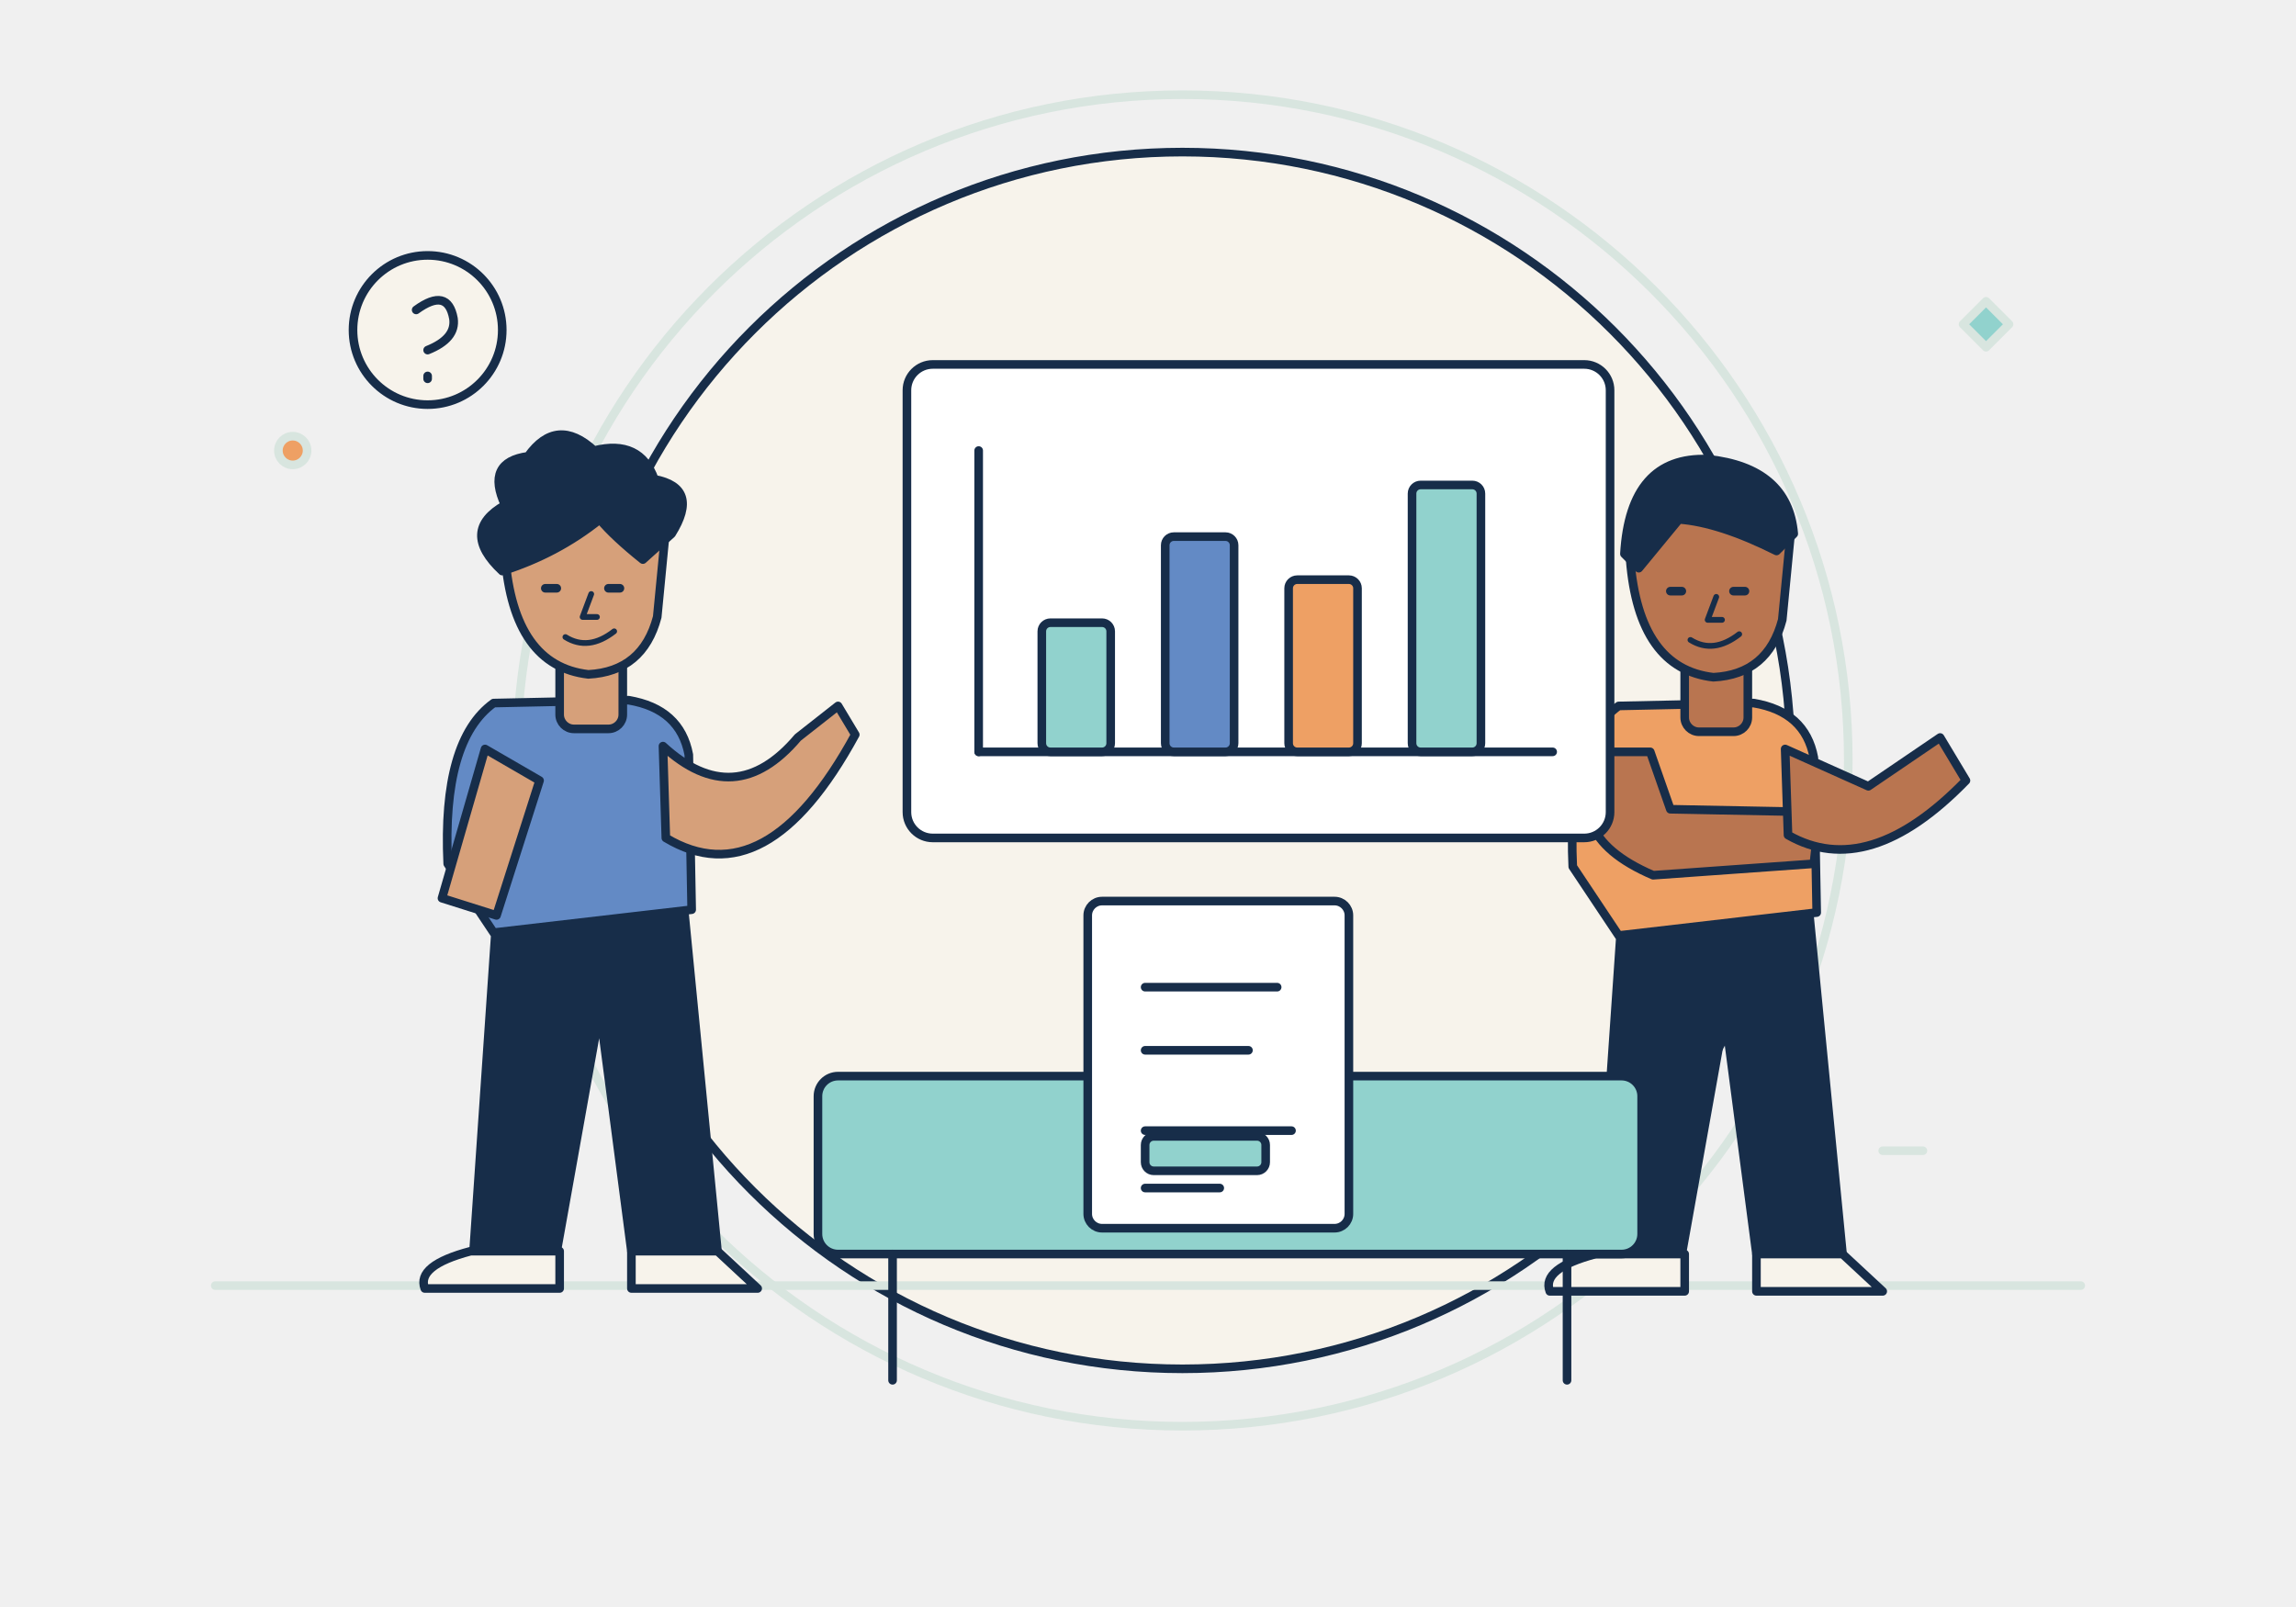
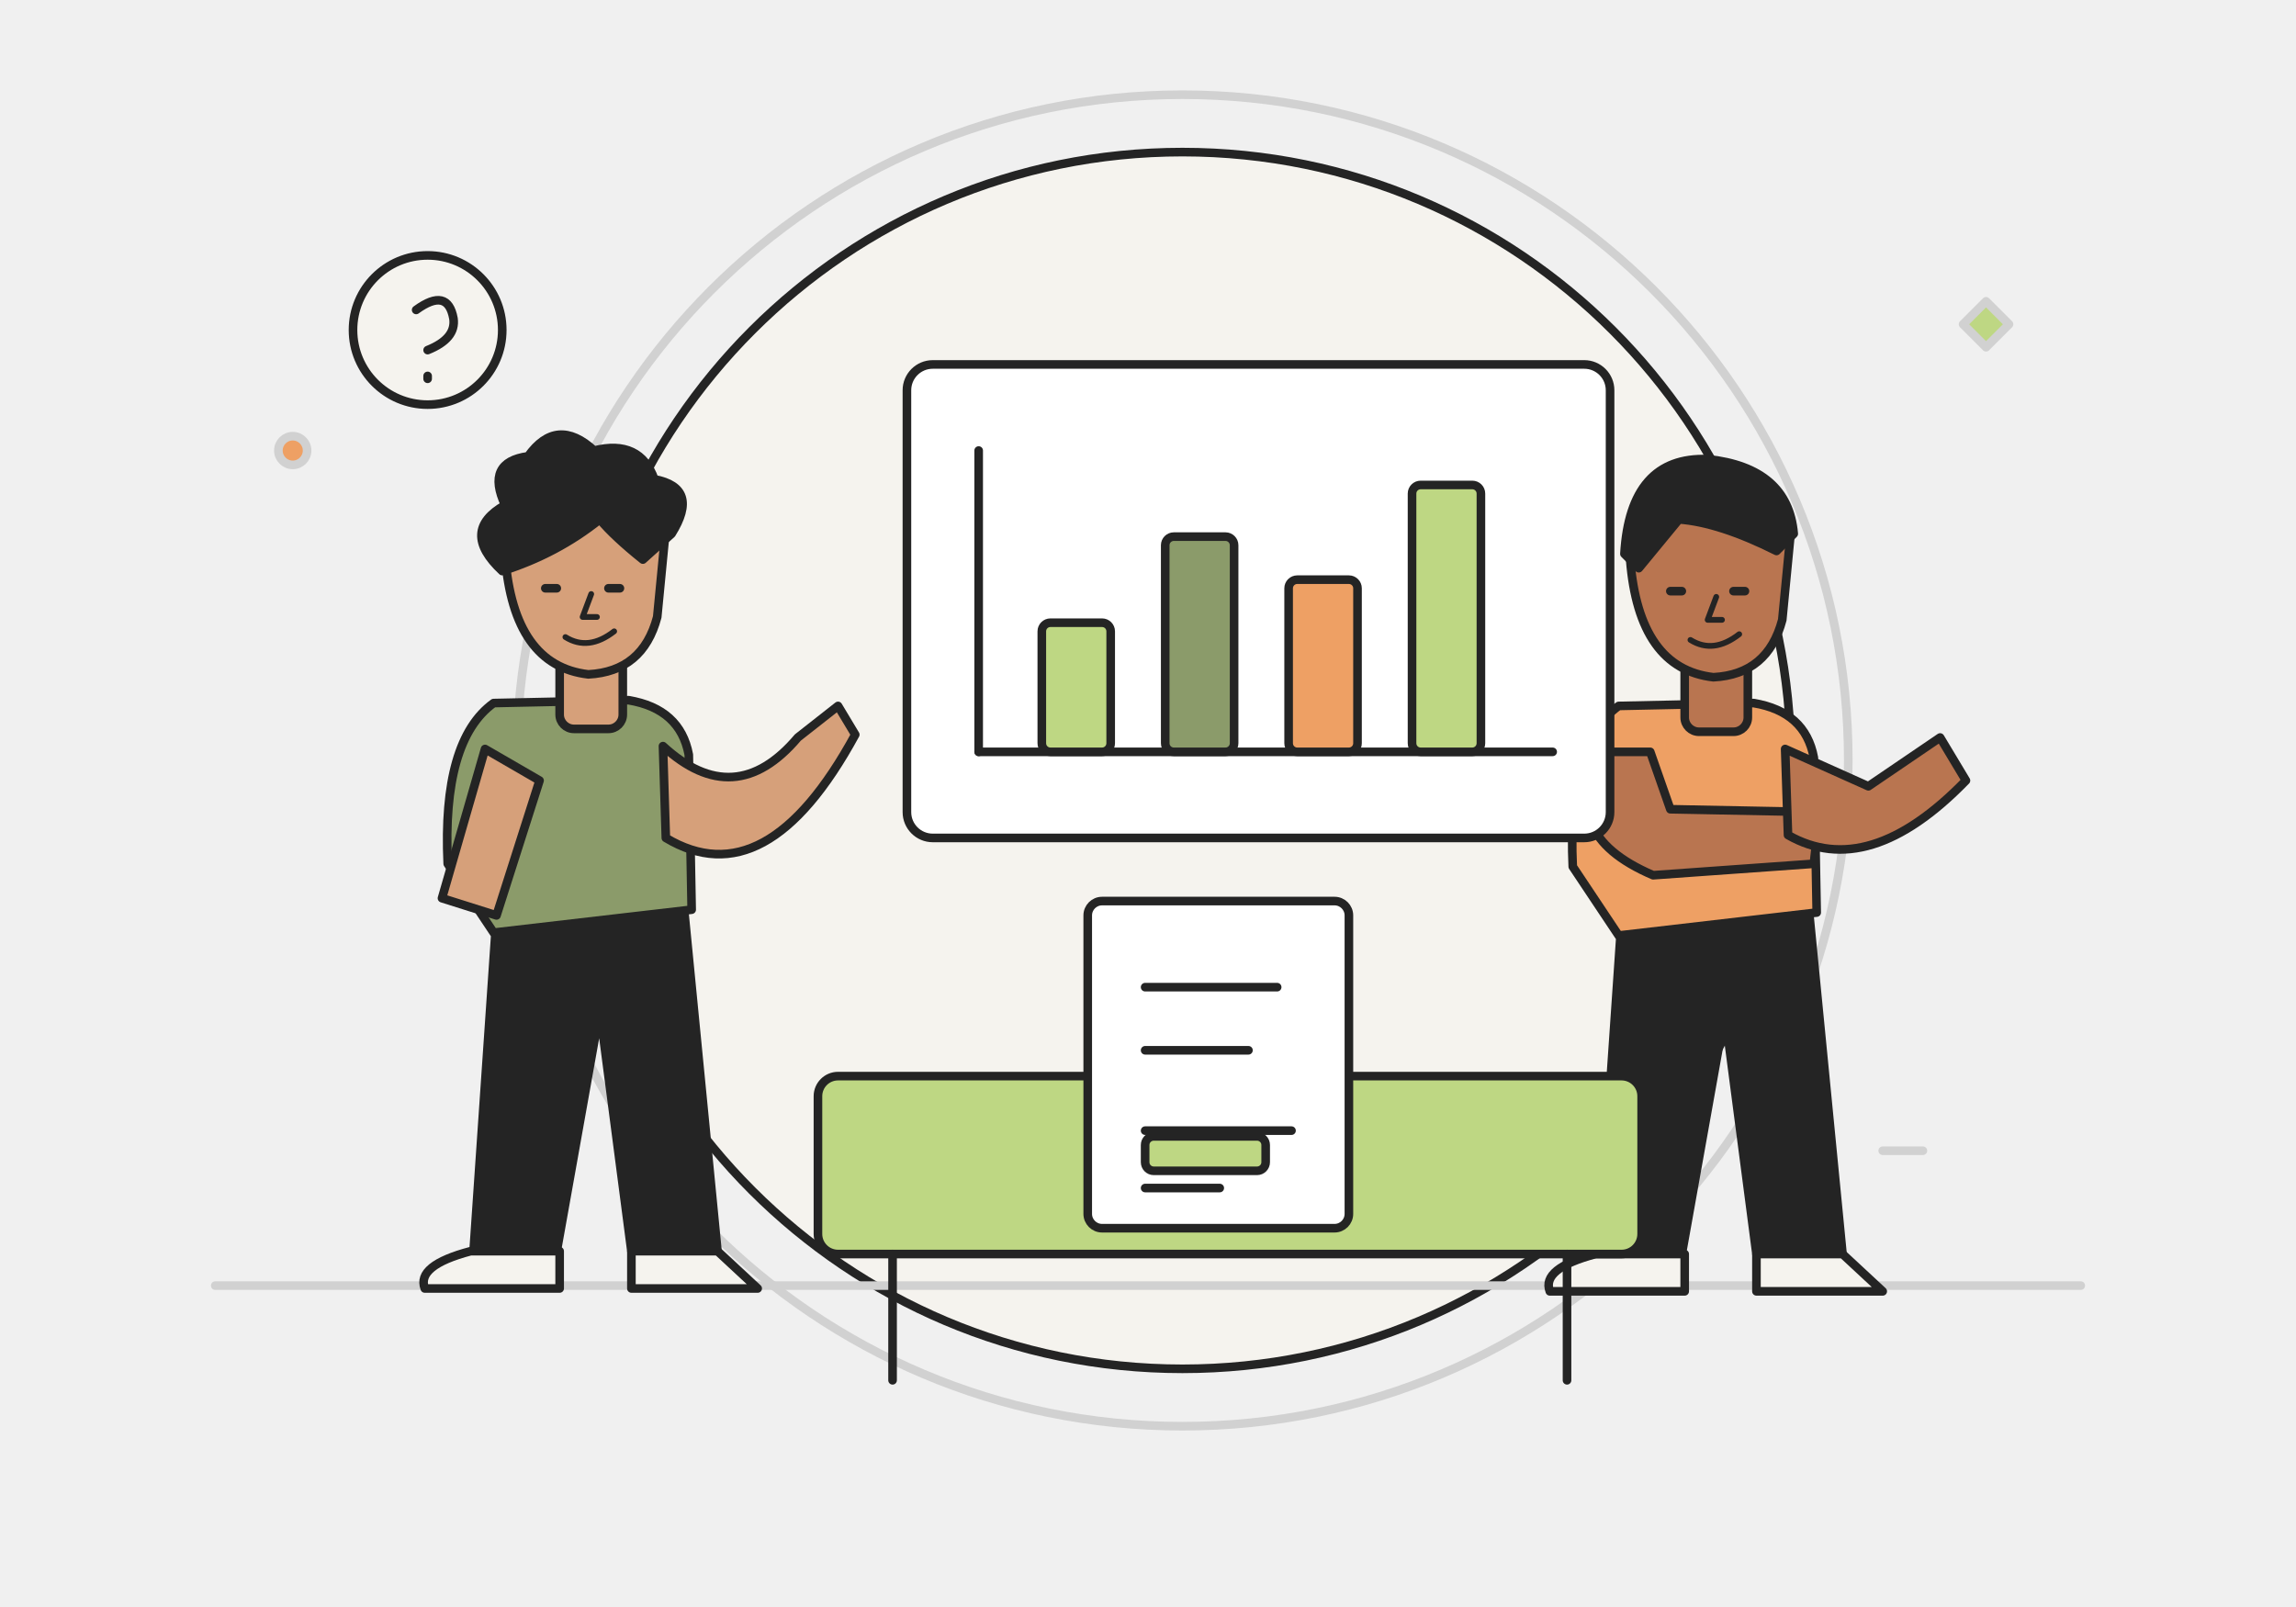
<svg xmlns="http://www.w3.org/2000/svg" viewBox="0 0 800 560" fill="none">
-   <g stroke="#172d49" stroke-width="3" stroke-linecap="round" stroke-linejoin="round">
-     <circle cx="412" cy="265" r="212" fill="#f7f3eb" />
-     <g stroke="#d8e5df">
+   <g stroke="#242424" stroke-width="3" stroke-linecap="round" stroke-linejoin="round">
+     <circle cx="412" cy="265" r="212" fill="#f5f3ee" />
+     <g stroke="#d1d1d1">
      <circle cx="412" cy="265" r="232" fill="none" />
      <path d="M75 448L725 448" fill="none" />
-       <path d="M692 105L700 113L692 121L684 113Z" fill="#91d2cd" />
+       <path d="M692 105L700 113L692 121L684 113Z" fill="#bed783" />
      <circle cx="102" cy="157" r="5" fill="#eea064" />
      <path d="M656 401L670 401" fill="none" />
    </g>
    <g transform="translate(202 198) scale(1)">
-       <path d="M-28 107L-37 238L-8 238L7 154L18 238H48L35 105Z" fill="#172d49" />
-       <path d="M-38 238H-7V251H-54Q-57 243-38 238Z" fill="#f7f3eb" />
-       <path d="M18 238H48L62 251H18Z" fill="#f7f3eb" />
-       <path d="M-30 47Q-48 60-46 103L-30 127L39 119L38 65Q35 49 17 46Z" fill="#638ac5" />
+       <path d="M-28 107L-37 238L-8 238L7 154L18 238H48L35 105Z" fill="#242424" />
+       <path d="M-38 238H-7V251H-54Q-57 243-38 238Z" fill="#f5f3ee" />
+       <path d="M18 238H48L62 251H18Z" fill="#f5f3ee" />
+       <path d="M-30 47Q-48 60-46 103L-30 127L39 119L38 65Q35 49 17 46Z" fill="#8b9b6a" />
      <rect x="-7" y="27" width="22" height="29" rx="5" fill="#d6a07a" />
      <path d="M-26 -4Q-27 -29-4 -35Q22 -39 30 -14L27 17Q22 36 3 37Q-23 34-26 -4Z" fill="#d6a07a" />
-       <path d="M-27 1Q-42-13-26-22Q-33-37-18-39Q-8-53 5-41Q21-45 26-31Q42-28 32-12L22-3Q12-11 7-17Q-8-5-27 1Z" fill="#172d49" />
+       <path d="M-27 1Q-42-13-26-22Q-33-37-18-39Q-8-53 5-41Q21-45 26-31Q42-28 32-12L22-3Q12-11 7-17Q-8-5-27 1Z" fill="#242424" />
      <path d="M-12 7L-8 7M10 7L14 7" fill="none" stroke-width="3" />
      <path d="M4 9L1 17H6M-5 24Q3 29 12 22" fill="none" stroke-width="2" />
      <path d="M-33 63L-48 115L-29 121L-14 74Z" fill="#d6a07a" />
      <path d="M29 62Q54 85 76 59L90 48L96 58Q65 115 30 94Z" fill="#d6a07a" />
    </g>
    <g transform="translate(594 199) scale(1)">
-       <path d="M-28 107L-37 238L-8 238L7 154L18 238H48L35 105Z" fill="#172d49" />
-       <path d="M-38 238H-7V251H-54Q-57 243-38 238Z" fill="#f7f3eb" />
-       <path d="M18 238H48L62 251H18Z" fill="#f7f3eb" />
+       <path d="M-28 107L-37 238L-8 238L7 154L18 238H48L35 105Z" fill="#242424" />
+       <path d="M-38 238H-7V251H-54Q-57 243-38 238Z" fill="#f5f3ee" />
+       <path d="M18 238H48L62 251H18Z" fill="#f5f3ee" />
      <path d="M-30 47Q-48 60-46 103L-30 127L39 119L38 65Q35 49 17 46Z" fill="#eea064" />
      <rect x="-7" y="27" width="22" height="29" rx="5" fill="#b97550" />
      <path d="M-26 -4Q-27 -29-4 -35Q22 -39 30 -14L27 17Q22 36 3 37Q-23 34-26 -4Z" fill="#b97550" />
-       <path d="M-28-6Q-26-40 1-39Q29-36 31-13L25-7Q5-17-9-18L-23-1Z" fill="#172d49" />
+       <path d="M-28-6Q-26-40 1-39Q29-36 31-13L25-7Q5-17-9-18L-23-1Z" fill="#242424" />
      <path d="M-12 7L-8 7M10 7L14 7" fill="none" stroke-width="3" />
      <path d="M4 9L1 17H6M-5 24Q3 29 12 22" fill="none" stroke-width="2" />
      <path d="M-34 63Q-53 91-18 106L38 102L40 84L-12 83L-19 63Z" fill="#b97550" />
      <path d="M28 62L57 75L82 58L91 73Q57 108 29 92Z" fill="#b97550" />
    </g>
    <g transform="translate(316 127)">
      <rect x="0" y="0" width="245" height="165" rx="9" fill="#fff" />
      <path d="M25 135L225 135" fill="none" />
      <path d="M25 30L25 135" fill="none" />
-       <rect x="47" y="90" width="24" height="45" rx="3" fill="#91d2cd" />
-       <rect x="90" y="60" width="24" height="75" rx="3" fill="#638ac5" />
+       <rect x="47" y="90" width="24" height="45" rx="3" fill="#bed783" />
+       <rect x="90" y="60" width="24" height="75" rx="3" fill="#8b9b6a" />
      <rect x="133" y="75" width="24" height="60" rx="3" fill="#eea064" />
-       <rect x="176" y="42" width="24" height="93" rx="3" fill="#91d2cd" />
+       <rect x="176" y="42" width="24" height="93" rx="3" fill="#bed783" />
    </g>
-     <rect x="285" y="375" width="287" height="62" rx="7" fill="#91d2cd" />
+     <rect x="285" y="375" width="287" height="62" rx="7" fill="#bed783" />
    <path d="M311 437L311 481" fill="none" />
    <path d="M546 437L546 481" fill="none" />
    <g transform="translate(379 314)">
      <rect x="0" y="0" width="91" height="114" rx="5" fill="#fff" />
      <path d="M20 30L66 30" fill="none" />
      <path d="M20 52L56 52" fill="none" />
      <path d="M20 80L71 80" fill="none" />
      <path d="M20 100L46 100" fill="none" />
-       <rect x="20" y="82" width="42" height="12" rx="3" fill="#91d2cd" />
+       <rect x="20" y="82" width="42" height="12" rx="3" fill="#bed783" />
    </g>
-     <circle cx="149" cy="115" r="26" fill="#f7f3eb" />
+     <circle cx="149" cy="115" r="26" fill="#f5f3ee" />
    <path d="M145 108Q156 100 158 111Q159 118 149 122M149 131V132" fill="none" stroke-width="3" />
  </g>
</svg>
